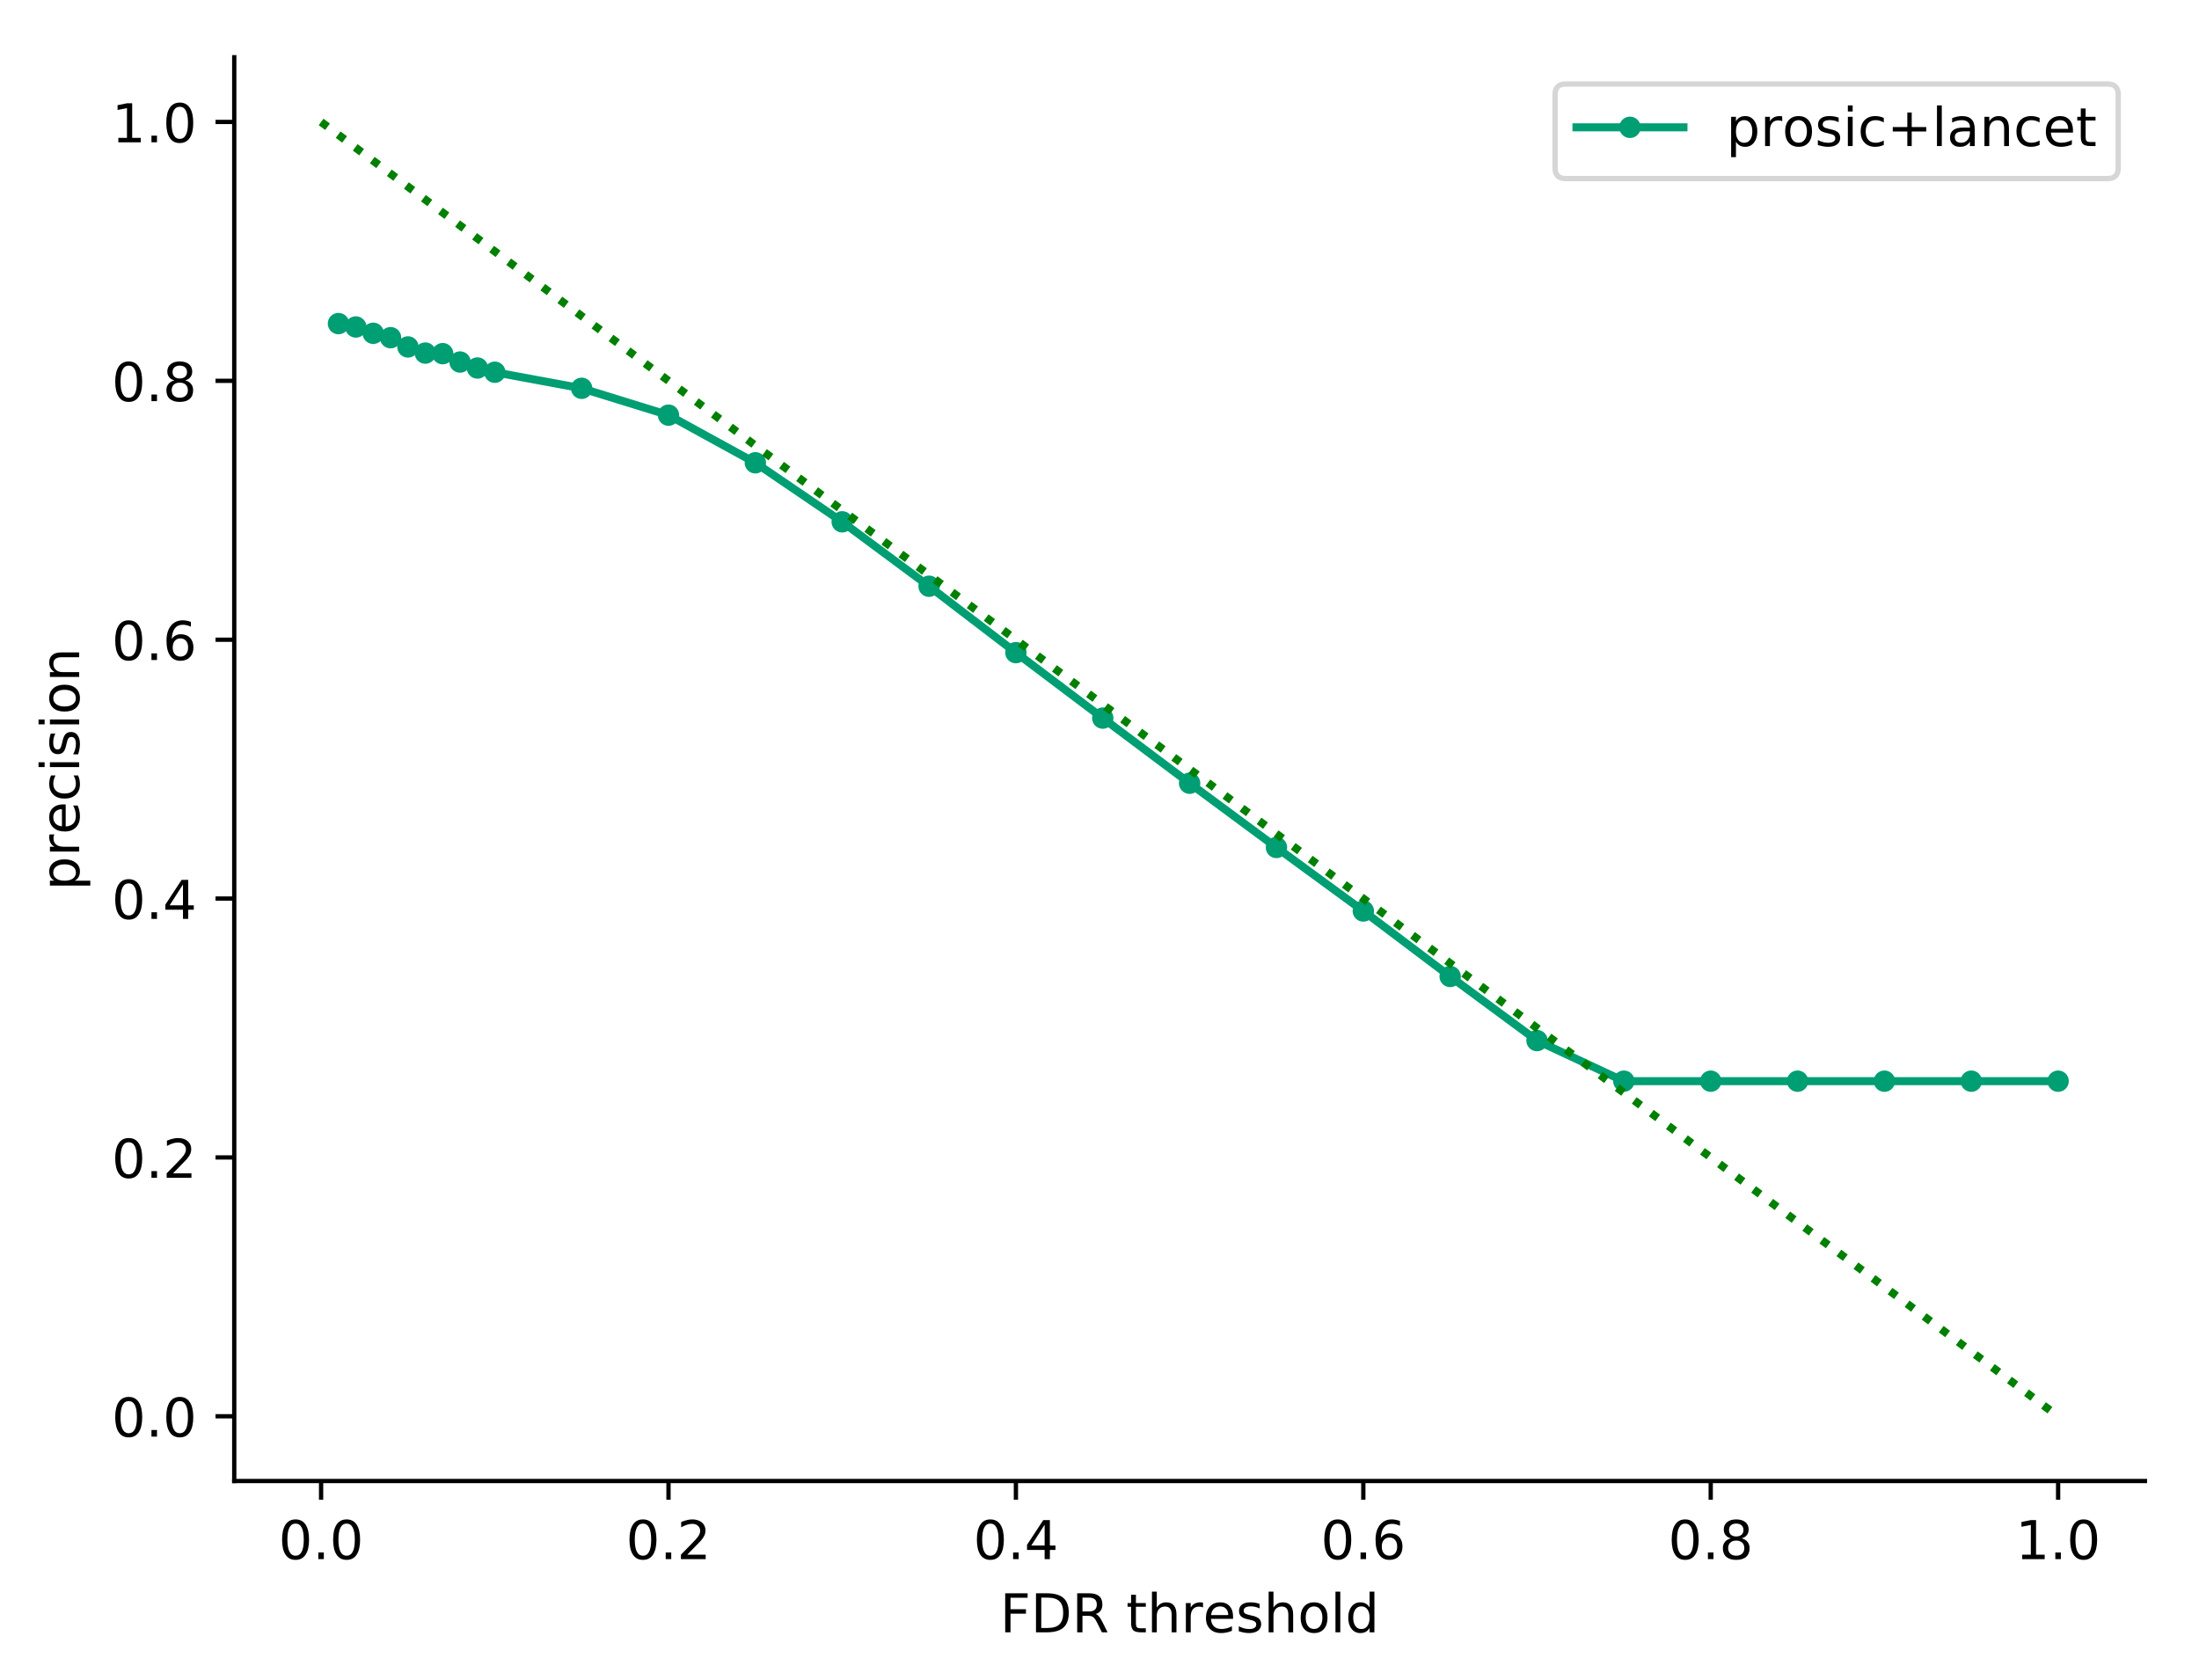
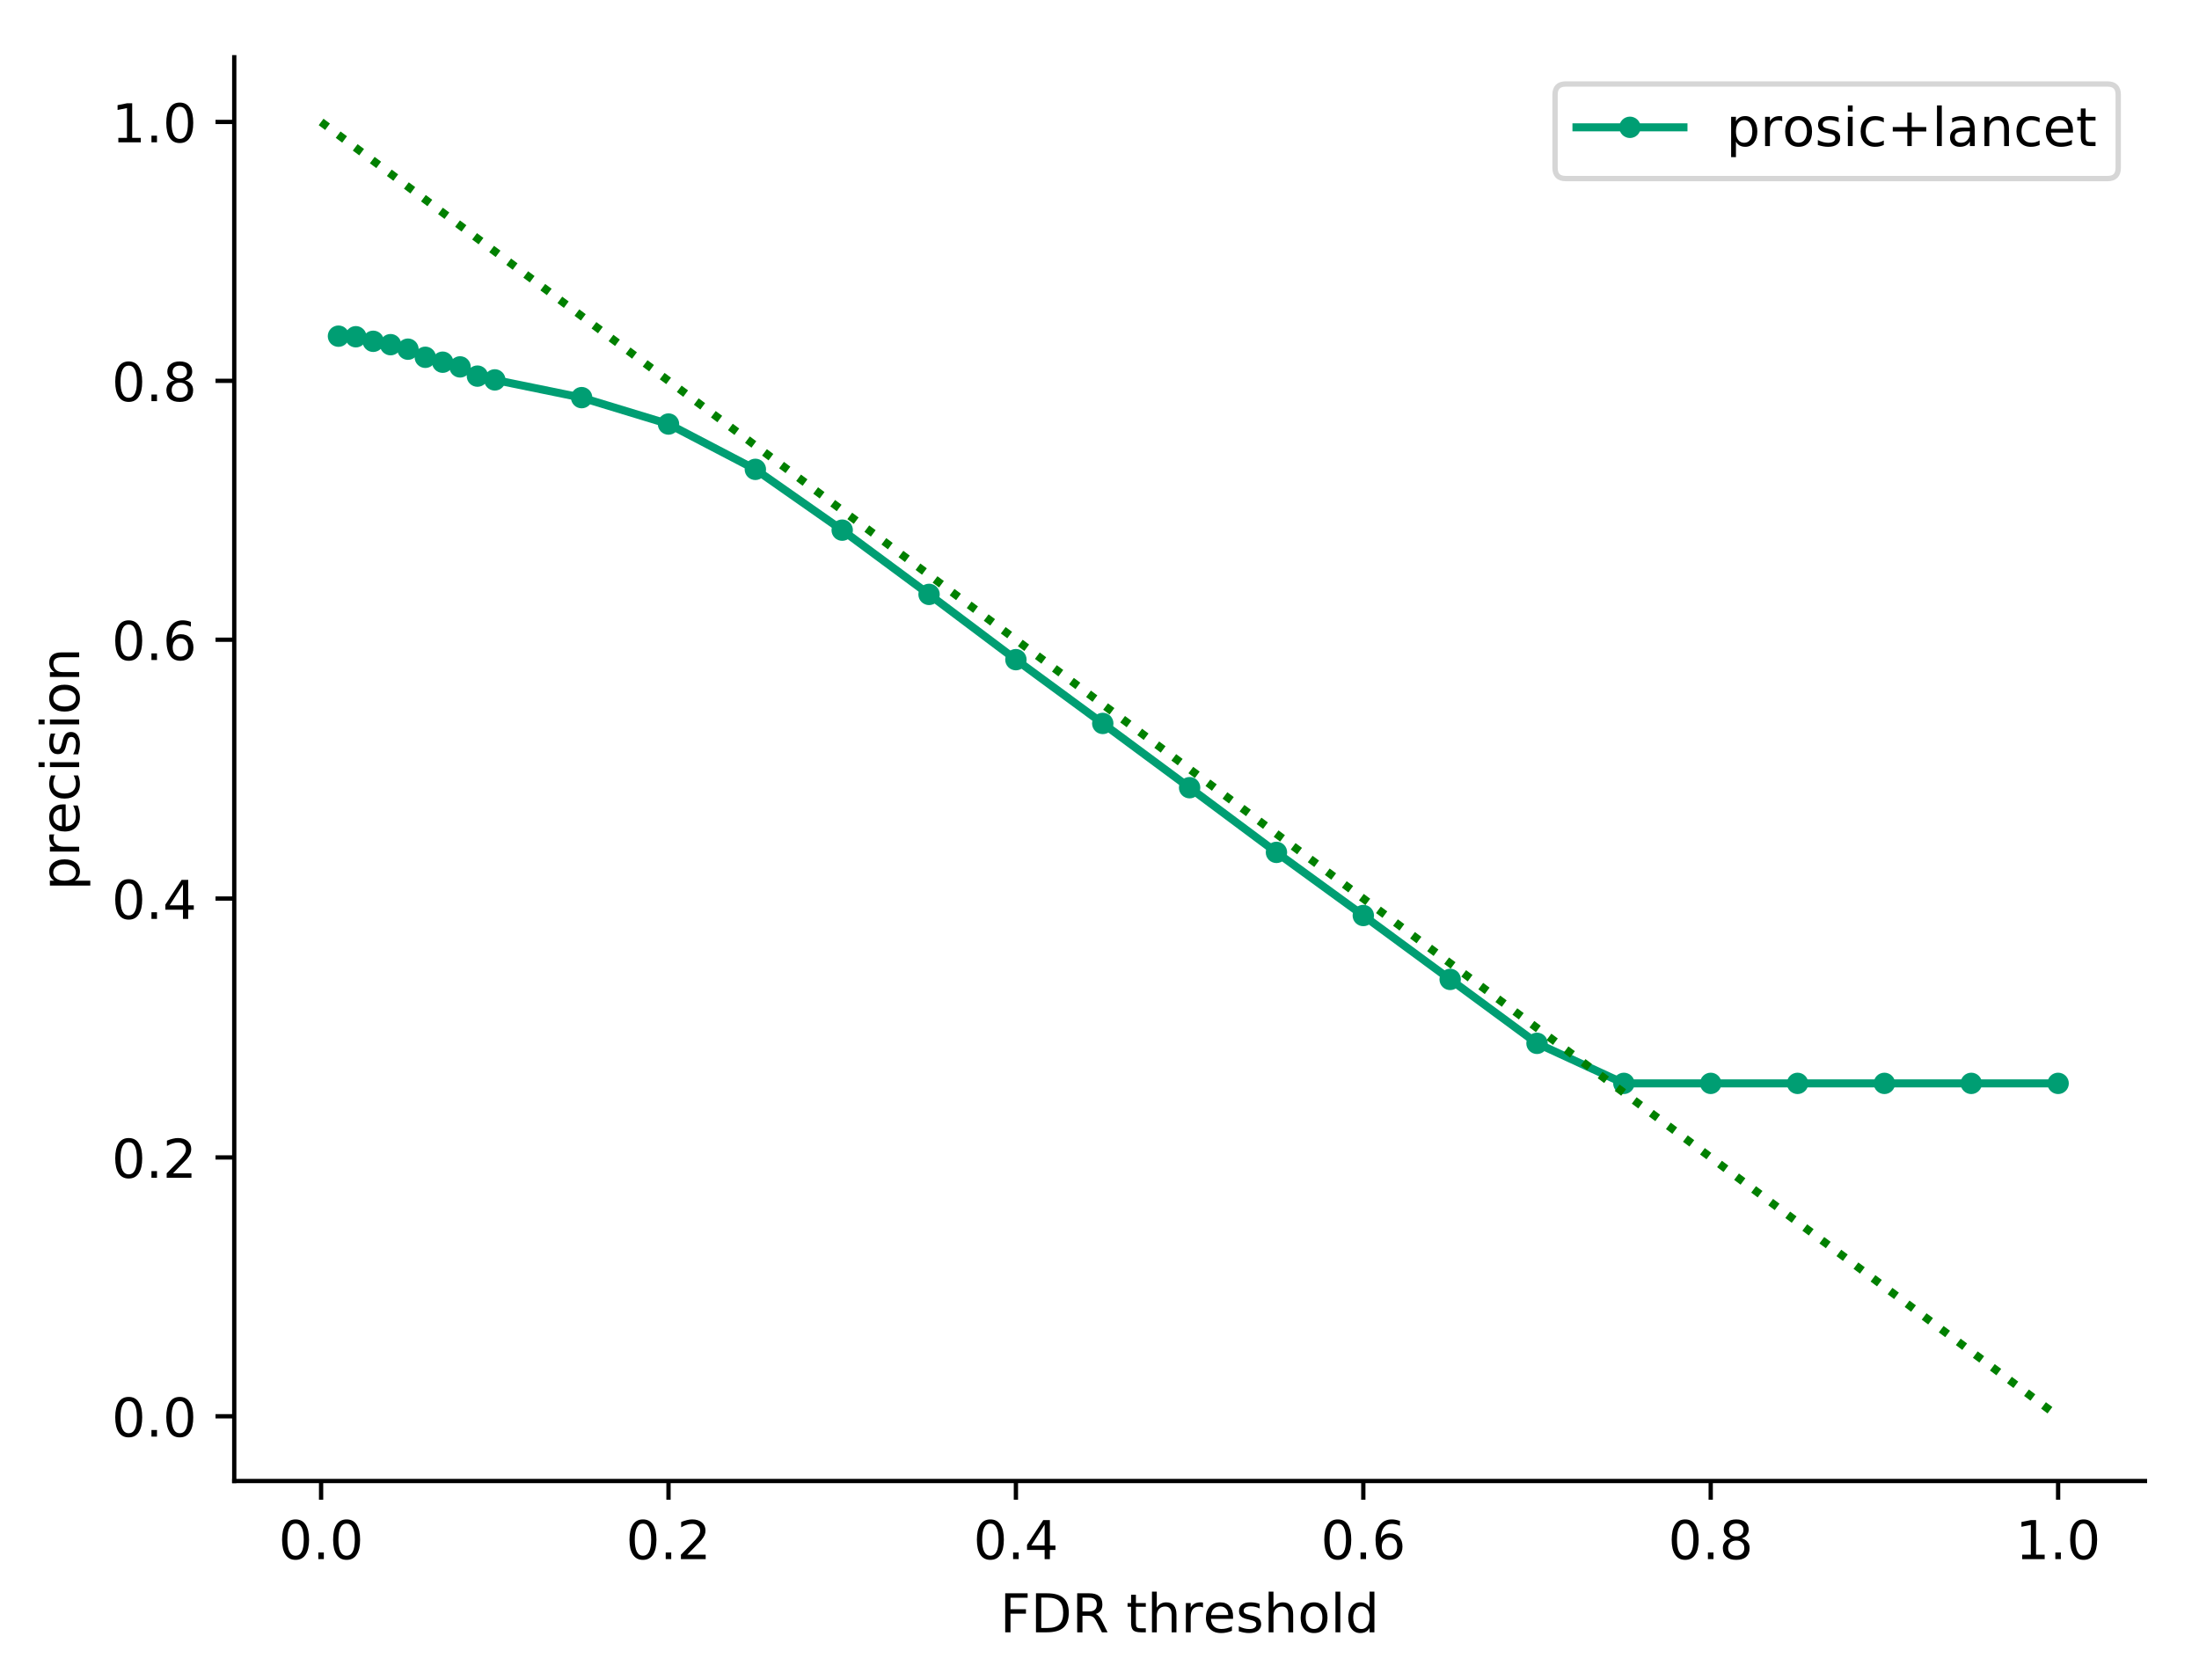
<svg xmlns="http://www.w3.org/2000/svg" xmlns:xlink="http://www.w3.org/1999/xlink" height="314pt" version="1.1" viewBox="0 0 411 314" width="411pt">
  <defs>
    <style type="text/css">
*{stroke-linecap:butt;stroke-linejoin:round;}
  </style>
  </defs>
  <g id="figure_1">
    <g id="patch_1">
      <path d="M 0 314.368  L 411.601 314.368  L 411.601 0  L 0 0  z " style="fill:#ffffff;" />
    </g>
    <g id="axes_1">
      <g id="patch_2">
        <path d="M 43.781 276.812  L 400.901 276.812  L 400.901 10.7  L 43.781 10.7  z " style="fill:#ffffff;" />
      </g>
      <g id="matplotlib.axis_1">
        <g id="xtick_1">
          <g id="line2d_1">
            <defs>
-               <path d="M 0 0  L 0 3.5  " id="md9eed52300" style="stroke:#000000;stroke-width:0.8;" />
-             </defs>
-             <g>
-               <use style="stroke:#000000;stroke-width:0.8;" x="60.014" xlink:href="#md9eed52300" y="276.812" />
+               <path d="M 0 0  L 0 3.5  " id="mc32a77a838" style="stroke:#000000;stroke-width:0.8;" />
+             </defs>
+             <g>
+               <use style="stroke:#000000;stroke-width:0.8;" x="60.014" xlink:href="#mc32a77a838" y="276.812" />
            </g>
          </g>
          <g id="text_1">
            <defs>
              <path d="M 31.781 66.406  Q 24.172 66.406 20.328 58.906  Q 16.5 51.422 16.5 36.375  Q 16.5 21.391 20.328 13.891  Q 24.172 6.391 31.781 6.391  Q 39.453 6.391 43.281 13.891  Q 47.125 21.391 47.125 36.375  Q 47.125 51.422 43.281 58.906  Q 39.453 66.406 31.781 66.406  z M 31.781 74.219  Q 44.047 74.219 50.516 64.516  Q 56.984 54.828 56.984 36.375  Q 56.984 17.969 50.516 8.266  Q 44.047 -1.422 31.781 -1.422  Q 19.531 -1.422 13.062 8.266  Q 6.594 17.969 6.594 36.375  Q 6.594 54.828 13.062 64.516  Q 19.531 74.219 31.781 74.219  z " id="DejaVuSans-30" />
              <path d="M 10.688 12.406  L 21 12.406  L 21 0  L 10.688 0  z " id="DejaVuSans-2e" />
            </defs>
            <g transform="translate(52.06242 291.4104)scale(0.1 -0.1)">
              <use xlink:href="#DejaVuSans-30" />
              <use x="63.623" xlink:href="#DejaVuSans-2e" />
              <use x="95.41" xlink:href="#DejaVuSans-30" />
            </g>
          </g>
        </g>
        <g id="xtick_2">
          <g id="line2d_2">
            <g>
-               <use style="stroke:#000000;stroke-width:0.8;" x="124.945" xlink:href="#md9eed52300" y="276.812" />
+               <use style="stroke:#000000;stroke-width:0.8;" x="124.945" xlink:href="#mc32a77a838" y="276.812" />
            </g>
          </g>
          <g id="text_2">
            <defs>
              <path d="M 19.188 8.297  L 53.609 8.297  L 53.609 0  L 7.328 0  L 7.328 8.297  Q 12.938 14.109 22.625 23.891  Q 32.328 33.688 34.812 36.531  Q 39.547 41.844 41.422 45.531  Q 43.312 49.219 43.312 52.781  Q 43.312 58.594 39.234 62.25  Q 35.156 65.922 28.609 65.922  Q 23.969 65.922 18.812 64.312  Q 13.672 62.703 7.812 59.422  L 7.812 69.391  Q 13.766 71.781 18.938 73  Q 24.125 74.219 28.422 74.219  Q 39.75 74.219 46.484 68.547  Q 53.219 62.891 53.219 53.422  Q 53.219 48.922 51.531 44.891  Q 49.859 40.875 45.406 35.406  Q 44.188 33.984 37.641 27.219  Q 31.109 20.453 19.188 8.297  z " id="DejaVuSans-32" />
            </defs>
            <g transform="translate(116.9933 291.4104)scale(0.1 -0.1)">
              <use xlink:href="#DejaVuSans-30" />
              <use x="63.623" xlink:href="#DejaVuSans-2e" />
              <use x="95.41" xlink:href="#DejaVuSans-32" />
            </g>
          </g>
        </g>
        <g id="xtick_3">
          <g id="line2d_3">
            <g>
-               <use style="stroke:#000000;stroke-width:0.8;" x="189.876" xlink:href="#md9eed52300" y="276.812" />
+               <use style="stroke:#000000;stroke-width:0.8;" x="189.876" xlink:href="#mc32a77a838" y="276.812" />
            </g>
          </g>
          <g id="text_3">
            <defs>
              <path d="M 37.797 64.312  L 12.891 25.391  L 37.797 25.391  z M 35.203 72.906  L 47.609 72.906  L 47.609 25.391  L 58.016 25.391  L 58.016 17.188  L 47.609 17.188  L 47.609 0  L 37.797 0  L 37.797 17.188  L 4.891 17.188  L 4.891 26.703  z " id="DejaVuSans-34" />
            </defs>
            <g transform="translate(181.9242 291.4104)scale(0.1 -0.1)">
              <use xlink:href="#DejaVuSans-30" />
              <use x="63.623" xlink:href="#DejaVuSans-2e" />
              <use x="95.41" xlink:href="#DejaVuSans-34" />
            </g>
          </g>
        </g>
        <g id="xtick_4">
          <g id="line2d_4">
            <g>
-               <use style="stroke:#000000;stroke-width:0.8;" x="254.807" xlink:href="#md9eed52300" y="276.812" />
+               <use style="stroke:#000000;stroke-width:0.8;" x="254.807" xlink:href="#mc32a77a838" y="276.812" />
            </g>
          </g>
          <g id="text_4">
            <defs>
              <path d="M 33.016 40.375  Q 26.375 40.375 22.484 35.828  Q 18.609 31.297 18.609 23.391  Q 18.609 15.531 22.484 10.953  Q 26.375 6.391 33.016 6.391  Q 39.656 6.391 43.531 10.953  Q 47.406 15.531 47.406 23.391  Q 47.406 31.297 43.531 35.828  Q 39.656 40.375 33.016 40.375  z M 52.594 71.297  L 52.594 62.312  Q 48.875 64.062 45.094 64.984  Q 41.312 65.922 37.594 65.922  Q 27.828 65.922 22.672 59.328  Q 17.531 52.734 16.797 39.406  Q 19.672 43.656 24.016 45.922  Q 28.375 48.188 33.594 48.188  Q 44.578 48.188 50.953 41.516  Q 57.328 34.859 57.328 23.391  Q 57.328 12.156 50.688 5.359  Q 44.047 -1.422 33.016 -1.422  Q 20.359 -1.422 13.672 8.266  Q 6.984 17.969 6.984 36.375  Q 6.984 53.656 15.188 63.938  Q 23.391 74.219 37.203 74.219  Q 40.922 74.219 44.703 73.484  Q 48.484 72.75 52.594 71.297  z " id="DejaVuSans-36" />
            </defs>
            <g transform="translate(246.8551 291.4104)scale(0.1 -0.1)">
              <use xlink:href="#DejaVuSans-30" />
              <use x="63.623" xlink:href="#DejaVuSans-2e" />
              <use x="95.41" xlink:href="#DejaVuSans-36" />
            </g>
          </g>
        </g>
        <g id="xtick_5">
          <g id="line2d_5">
            <g>
-               <use style="stroke:#000000;stroke-width:0.8;" x="319.738" xlink:href="#md9eed52300" y="276.812" />
+               <use style="stroke:#000000;stroke-width:0.8;" x="319.738" xlink:href="#mc32a77a838" y="276.812" />
            </g>
          </g>
          <g id="text_5">
            <defs>
              <path d="M 31.781 34.625  Q 24.75 34.625 20.719 30.859  Q 16.703 27.094 16.703 20.516  Q 16.703 13.922 20.719 10.156  Q 24.75 6.391 31.781 6.391  Q 38.812 6.391 42.859 10.172  Q 46.922 13.969 46.922 20.516  Q 46.922 27.094 42.891 30.859  Q 38.875 34.625 31.781 34.625  z M 21.922 38.812  Q 15.578 40.375 12.031 44.719  Q 8.5 49.078 8.5 55.328  Q 8.5 64.062 14.719 69.141  Q 20.953 74.219 31.781 74.219  Q 42.672 74.219 48.875 69.141  Q 55.078 64.062 55.078 55.328  Q 55.078 49.078 51.531 44.719  Q 48 40.375 41.703 38.812  Q 48.828 37.156 52.797 32.312  Q 56.781 27.484 56.781 20.516  Q 56.781 9.906 50.312 4.234  Q 43.844 -1.422 31.781 -1.422  Q 19.734 -1.422 13.25 4.234  Q 6.781 9.906 6.781 20.516  Q 6.781 27.484 10.781 32.312  Q 14.797 37.156 21.922 38.812  z M 18.312 54.391  Q 18.312 48.734 21.844 45.562  Q 25.391 42.391 31.781 42.391  Q 38.141 42.391 41.719 45.562  Q 45.312 48.734 45.312 54.391  Q 45.312 60.062 41.719 63.234  Q 38.141 66.406 31.781 66.406  Q 25.391 66.406 21.844 63.234  Q 18.312 60.062 18.312 54.391  z " id="DejaVuSans-38" />
            </defs>
            <g transform="translate(311.7861 291.4104)scale(0.1 -0.1)">
              <use xlink:href="#DejaVuSans-30" />
              <use x="63.623" xlink:href="#DejaVuSans-2e" />
              <use x="95.41" xlink:href="#DejaVuSans-38" />
            </g>
          </g>
        </g>
        <g id="xtick_6">
          <g id="line2d_6">
            <g>
-               <use style="stroke:#000000;stroke-width:0.8;" x="384.669" xlink:href="#md9eed52300" y="276.812" />
+               <use style="stroke:#000000;stroke-width:0.8;" x="384.669" xlink:href="#mc32a77a838" y="276.812" />
            </g>
          </g>
          <g id="text_6">
            <defs>
              <path d="M 12.406 8.297  L 28.516 8.297  L 28.516 63.922  L 10.984 60.406  L 10.984 69.391  L 28.422 72.906  L 38.281 72.906  L 38.281 8.297  L 54.391 8.297  L 54.391 0  L 12.406 0  z " id="DejaVuSans-31" />
            </defs>
            <g transform="translate(376.717 291.4104)scale(0.1 -0.1)">
              <use xlink:href="#DejaVuSans-31" />
              <use x="63.623" xlink:href="#DejaVuSans-2e" />
              <use x="95.41" xlink:href="#DejaVuSans-30" />
            </g>
          </g>
        </g>
        <g id="text_7">
          <defs>
            <path d="M 9.812 72.906  L 51.703 72.906  L 51.703 64.594  L 19.672 64.594  L 19.672 43.109  L 48.578 43.109  L 48.578 34.812  L 19.672 34.812  L 19.672 0  L 9.812 0  z " id="DejaVuSans-46" />
            <path d="M 19.672 64.797  L 19.672 8.109  L 31.594 8.109  Q 46.688 8.109 53.688 14.938  Q 60.688 21.781 60.688 36.531  Q 60.688 51.172 53.688 57.984  Q 46.688 64.797 31.594 64.797  z M 9.812 72.906  L 30.078 72.906  Q 51.266 72.906 61.172 64.094  Q 71.094 55.281 71.094 36.531  Q 71.094 17.672 61.125 8.828  Q 51.172 0 30.078 0  L 9.812 0  z " id="DejaVuSans-44" />
            <path d="M 44.391 34.188  Q 47.562 33.109 50.562 29.594  Q 53.562 26.078 56.594 19.922  L 66.609 0  L 56 0  L 46.688 18.703  Q 43.062 26.031 39.672 28.422  Q 36.281 30.812 30.422 30.812  L 19.672 30.812  L 19.672 0  L 9.812 0  L 9.812 72.906  L 32.078 72.906  Q 44.578 72.906 50.734 67.672  Q 56.891 62.453 56.891 51.906  Q 56.891 45.016 53.688 40.469  Q 50.484 35.938 44.391 34.188  z M 19.672 64.797  L 19.672 38.922  L 32.078 38.922  Q 39.203 38.922 42.844 42.219  Q 46.484 45.516 46.484 51.906  Q 46.484 58.297 42.844 61.547  Q 39.203 64.797 32.078 64.797  z " id="DejaVuSans-52" />
            <path id="DejaVuSans-20" />
            <path d="M 18.312 70.219  L 18.312 54.688  L 36.812 54.688  L 36.812 47.703  L 18.312 47.703  L 18.312 18.016  Q 18.312 11.328 20.141 9.422  Q 21.969 7.516 27.594 7.516  L 36.812 7.516  L 36.812 0  L 27.594 0  Q 17.188 0 13.234 3.875  Q 9.281 7.766 9.281 18.016  L 9.281 47.703  L 2.688 47.703  L 2.688 54.688  L 9.281 54.688  L 9.281 70.219  z " id="DejaVuSans-74" />
            <path d="M 54.891 33.016  L 54.891 0  L 45.906 0  L 45.906 32.719  Q 45.906 40.484 42.875 44.328  Q 39.844 48.188 33.797 48.188  Q 26.516 48.188 22.312 43.547  Q 18.109 38.922 18.109 30.906  L 18.109 0  L 9.078 0  L 9.078 75.984  L 18.109 75.984  L 18.109 46.188  Q 21.344 51.125 25.703 53.562  Q 30.078 56 35.797 56  Q 45.219 56 50.047 50.172  Q 54.891 44.344 54.891 33.016  z " id="DejaVuSans-68" />
            <path d="M 41.109 46.297  Q 39.594 47.172 37.812 47.578  Q 36.031 48 33.891 48  Q 26.266 48 22.188 43.047  Q 18.109 38.094 18.109 28.812  L 18.109 0  L 9.078 0  L 9.078 54.688  L 18.109 54.688  L 18.109 46.188  Q 20.953 51.172 25.484 53.578  Q 30.031 56 36.531 56  Q 37.453 56 38.578 55.875  Q 39.703 55.766 41.062 55.516  z " id="DejaVuSans-72" />
            <path d="M 56.203 29.594  L 56.203 25.203  L 14.891 25.203  Q 15.484 15.922 20.484 11.062  Q 25.484 6.203 34.422 6.203  Q 39.594 6.203 44.453 7.469  Q 49.312 8.734 54.109 11.281  L 54.109 2.781  Q 49.266 0.734 44.188 -0.344  Q 39.109 -1.422 33.891 -1.422  Q 20.797 -1.422 13.156 6.188  Q 5.516 13.812 5.516 26.812  Q 5.516 40.234 12.766 48.109  Q 20.016 56 32.328 56  Q 43.359 56 49.781 48.891  Q 56.203 41.797 56.203 29.594  z M 47.219 32.234  Q 47.125 39.594 43.094 43.984  Q 39.062 48.391 32.422 48.391  Q 24.906 48.391 20.391 44.141  Q 15.875 39.891 15.188 32.172  z " id="DejaVuSans-65" />
            <path d="M 44.281 53.078  L 44.281 44.578  Q 40.484 46.531 36.375 47.5  Q 32.281 48.484 27.875 48.484  Q 21.188 48.484 17.844 46.438  Q 14.5 44.391 14.5 40.281  Q 14.5 37.156 16.891 35.375  Q 19.281 33.594 26.516 31.984  L 29.594 31.297  Q 39.156 29.25 43.188 25.516  Q 47.219 21.781 47.219 15.094  Q 47.219 7.469 41.188 3.016  Q 35.156 -1.422 24.609 -1.422  Q 20.219 -1.422 15.453 -0.562  Q 10.688 0.297 5.422 2  L 5.422 11.281  Q 10.406 8.688 15.234 7.391  Q 20.062 6.109 24.812 6.109  Q 31.156 6.109 34.562 8.281  Q 37.984 10.453 37.984 14.406  Q 37.984 18.062 35.516 20.016  Q 33.062 21.969 24.703 23.781  L 21.578 24.516  Q 13.234 26.266 9.516 29.906  Q 5.812 33.547 5.812 39.891  Q 5.812 47.609 11.281 51.797  Q 16.75 56 26.812 56  Q 31.781 56 36.172 55.266  Q 40.578 54.547 44.281 53.078  z " id="DejaVuSans-73" />
            <path d="M 30.609 48.391  Q 23.391 48.391 19.188 42.75  Q 14.984 37.109 14.984 27.297  Q 14.984 17.484 19.156 11.844  Q 23.344 6.203 30.609 6.203  Q 37.797 6.203 41.984 11.859  Q 46.188 17.531 46.188 27.297  Q 46.188 37.016 41.984 42.703  Q 37.797 48.391 30.609 48.391  z M 30.609 56  Q 42.328 56 49.016 48.375  Q 55.719 40.766 55.719 27.297  Q 55.719 13.875 49.016 6.219  Q 42.328 -1.422 30.609 -1.422  Q 18.844 -1.422 12.172 6.219  Q 5.516 13.875 5.516 27.297  Q 5.516 40.766 12.172 48.375  Q 18.844 56 30.609 56  z " id="DejaVuSans-6f" />
            <path d="M 9.422 75.984  L 18.406 75.984  L 18.406 0  L 9.422 0  z " id="DejaVuSans-6c" />
            <path d="M 45.406 46.391  L 45.406 75.984  L 54.391 75.984  L 54.391 0  L 45.406 0  L 45.406 8.203  Q 42.578 3.328 38.25 0.953  Q 33.938 -1.422 27.875 -1.422  Q 17.969 -1.422 11.734 6.484  Q 5.516 14.406 5.516 27.297  Q 5.516 40.188 11.734 48.094  Q 17.969 56 27.875 56  Q 33.938 56 38.25 53.625  Q 42.578 51.266 45.406 46.391  z M 14.797 27.297  Q 14.797 17.391 18.875 11.75  Q 22.953 6.109 30.078 6.109  Q 37.203 6.109 41.297 11.75  Q 45.406 17.391 45.406 27.297  Q 45.406 37.203 41.297 42.844  Q 37.203 48.484 30.078 48.484  Q 22.953 48.484 18.875 42.844  Q 14.797 37.203 14.797 27.297  z " id="DejaVuSans-64" />
          </defs>
          <g transform="translate(186.8967 305.0886)scale(0.1 -0.1)">
            <use xlink:href="#DejaVuSans-46" />
            <use x="57.52" xlink:href="#DejaVuSans-44" />
            <use x="134.521" xlink:href="#DejaVuSans-52" />
            <use x="204.004" xlink:href="#DejaVuSans-20" />
            <use x="235.791" xlink:href="#DejaVuSans-74" />
            <use x="275" xlink:href="#DejaVuSans-68" />
            <use x="338.379" xlink:href="#DejaVuSans-72" />
            <use x="379.461" xlink:href="#DejaVuSans-65" />
            <use x="440.984" xlink:href="#DejaVuSans-73" />
            <use x="493.084" xlink:href="#DejaVuSans-68" />
            <use x="556.463" xlink:href="#DejaVuSans-6f" />
            <use x="617.645" xlink:href="#DejaVuSans-6c" />
            <use x="645.428" xlink:href="#DejaVuSans-64" />
          </g>
        </g>
      </g>
      <g id="matplotlib.axis_2">
        <g id="ytick_1">
          <g id="line2d_7">
            <defs>
-               <path d="M 0 0  L -3.5 0  " id="mcfc3562863" style="stroke:#000000;stroke-width:0.8;" />
-             </defs>
-             <g>
-               <use style="stroke:#000000;stroke-width:0.8;" x="43.781" xlink:href="#mcfc3562863" y="264.716" />
+               <path d="M 0 0  L -3.5 0  " id="m0f1246a278" style="stroke:#000000;stroke-width:0.8;" />
+             </defs>
+             <g>
+               <use style="stroke:#000000;stroke-width:0.8;" x="43.781" xlink:href="#m0f1246a278" y="264.716" />
            </g>
          </g>
          <g id="text_8">
            <g transform="translate(20.87813 268.5152)scale(0.1 -0.1)">
              <use xlink:href="#DejaVuSans-30" />
              <use x="63.623" xlink:href="#DejaVuSans-2e" />
              <use x="95.41" xlink:href="#DejaVuSans-30" />
            </g>
          </g>
        </g>
        <g id="ytick_2">
          <g id="line2d_8">
            <g>
-               <use style="stroke:#000000;stroke-width:0.8;" x="43.781" xlink:href="#mcfc3562863" y="216.332" />
+               <use style="stroke:#000000;stroke-width:0.8;" x="43.781" xlink:href="#m0f1246a278" y="216.332" />
            </g>
          </g>
          <g id="text_9">
            <g transform="translate(20.87813 220.1312)scale(0.1 -0.1)">
              <use xlink:href="#DejaVuSans-30" />
              <use x="63.623" xlink:href="#DejaVuSans-2e" />
              <use x="95.41" xlink:href="#DejaVuSans-32" />
            </g>
          </g>
        </g>
        <g id="ytick_3">
          <g id="line2d_9">
            <g>
-               <use style="stroke:#000000;stroke-width:0.8;" x="43.781" xlink:href="#mcfc3562863" y="167.948" />
+               <use style="stroke:#000000;stroke-width:0.8;" x="43.781" xlink:href="#m0f1246a278" y="167.948" />
            </g>
          </g>
          <g id="text_10">
            <g transform="translate(20.87813 171.7472)scale(0.1 -0.1)">
              <use xlink:href="#DejaVuSans-30" />
              <use x="63.623" xlink:href="#DejaVuSans-2e" />
              <use x="95.41" xlink:href="#DejaVuSans-34" />
            </g>
          </g>
        </g>
        <g id="ytick_4">
          <g id="line2d_10">
            <g>
-               <use style="stroke:#000000;stroke-width:0.8;" x="43.781" xlink:href="#mcfc3562863" y="119.564" />
+               <use style="stroke:#000000;stroke-width:0.8;" x="43.781" xlink:href="#m0f1246a278" y="119.564" />
            </g>
          </g>
          <g id="text_11">
            <g transform="translate(20.87813 123.3632)scale(0.1 -0.1)">
              <use xlink:href="#DejaVuSans-30" />
              <use x="63.623" xlink:href="#DejaVuSans-2e" />
              <use x="95.41" xlink:href="#DejaVuSans-36" />
            </g>
          </g>
        </g>
        <g id="ytick_5">
          <g id="line2d_11">
            <g>
-               <use style="stroke:#000000;stroke-width:0.8;" x="43.781" xlink:href="#mcfc3562863" y="71.18" />
+               <use style="stroke:#000000;stroke-width:0.8;" x="43.781" xlink:href="#m0f1246a278" y="71.18" />
            </g>
          </g>
          <g id="text_12">
            <g transform="translate(20.87813 74.97922)scale(0.1 -0.1)">
              <use xlink:href="#DejaVuSans-30" />
              <use x="63.623" xlink:href="#DejaVuSans-2e" />
              <use x="95.41" xlink:href="#DejaVuSans-38" />
            </g>
          </g>
        </g>
        <g id="ytick_6">
          <g id="line2d_12">
            <g>
-               <use style="stroke:#000000;stroke-width:0.8;" x="43.781" xlink:href="#mcfc3562863" y="22.796" />
+               <use style="stroke:#000000;stroke-width:0.8;" x="43.781" xlink:href="#m0f1246a278" y="22.796" />
            </g>
          </g>
          <g id="text_13">
            <g transform="translate(20.87813 26.59522)scale(0.1 -0.1)">
              <use xlink:href="#DejaVuSans-31" />
              <use x="63.623" xlink:href="#DejaVuSans-2e" />
              <use x="95.41" xlink:href="#DejaVuSans-30" />
            </g>
          </g>
        </g>
        <g id="text_14">
          <defs>
            <path d="M 18.109 8.203  L 18.109 -20.797  L 9.078 -20.797  L 9.078 54.688  L 18.109 54.688  L 18.109 46.391  Q 20.953 51.266 25.266 53.625  Q 29.594 56 35.594 56  Q 45.562 56 51.781 48.094  Q 58.016 40.188 58.016 27.297  Q 58.016 14.406 51.781 6.484  Q 45.562 -1.422 35.594 -1.422  Q 29.594 -1.422 25.266 0.953  Q 20.953 3.328 18.109 8.203  z M 48.688 27.297  Q 48.688 37.203 44.609 42.844  Q 40.531 48.484 33.406 48.484  Q 26.266 48.484 22.188 42.844  Q 18.109 37.203 18.109 27.297  Q 18.109 17.391 22.188 11.75  Q 26.266 6.109 33.406 6.109  Q 40.531 6.109 44.609 11.75  Q 48.688 17.391 48.688 27.297  z " id="DejaVuSans-70" />
            <path d="M 48.781 52.594  L 48.781 44.188  Q 44.969 46.297 41.141 47.344  Q 37.312 48.391 33.406 48.391  Q 24.656 48.391 19.812 42.844  Q 14.984 37.312 14.984 27.297  Q 14.984 17.281 19.812 11.734  Q 24.656 6.203 33.406 6.203  Q 37.312 6.203 41.141 7.25  Q 44.969 8.297 48.781 10.406  L 48.781 2.094  Q 45.016 0.344 40.984 -0.531  Q 36.969 -1.422 32.422 -1.422  Q 20.062 -1.422 12.781 6.344  Q 5.516 14.109 5.516 27.297  Q 5.516 40.672 12.859 48.328  Q 20.219 56 33.016 56  Q 37.156 56 41.109 55.141  Q 45.062 54.297 48.781 52.594  z " id="DejaVuSans-63" />
            <path d="M 9.422 54.688  L 18.406 54.688  L 18.406 0  L 9.422 0  z M 9.422 75.984  L 18.406 75.984  L 18.406 64.594  L 9.422 64.594  z " id="DejaVuSans-69" />
            <path d="M 54.891 33.016  L 54.891 0  L 45.906 0  L 45.906 32.719  Q 45.906 40.484 42.875 44.328  Q 39.844 48.188 33.797 48.188  Q 26.516 48.188 22.312 43.547  Q 18.109 38.922 18.109 30.906  L 18.109 0  L 9.078 0  L 9.078 54.688  L 18.109 54.688  L 18.109 46.188  Q 21.344 51.125 25.703 53.562  Q 30.078 56 35.797 56  Q 45.219 56 50.047 50.172  Q 54.891 44.344 54.891 33.016  z " id="DejaVuSans-6e" />
          </defs>
          <g transform="translate(14.79844 166.4208)rotate(-90)scale(0.1 -0.1)">
            <use xlink:href="#DejaVuSans-70" />
            <use x="63.477" xlink:href="#DejaVuSans-72" />
            <use x="104.559" xlink:href="#DejaVuSans-65" />
            <use x="166.082" xlink:href="#DejaVuSans-63" />
            <use x="221.062" xlink:href="#DejaVuSans-69" />
            <use x="248.846" xlink:href="#DejaVuSans-73" />
            <use x="300.945" xlink:href="#DejaVuSans-69" />
            <use x="328.729" xlink:href="#DejaVuSans-6f" />
            <use x="389.91" xlink:href="#DejaVuSans-6e" />
          </g>
        </g>
      </g>
      <g id="line2d_13">
-         <path clip-path="url(#p1b521d4335)" d="M 63.261 60.482  L 66.507 61.114  L 69.754 62.293  L 73 63.116  L 76.247 64.846  L 79.493 65.996  L 82.74 66.103  L 85.986 67.668  L 89.233 68.785  L 92.479 69.573  L 108.712 72.577  L 124.945 77.593  L 141.178 86.499  L 157.41 97.533  L 173.643 109.572  L 189.876 121.983  L 206.109 134.217  L 222.341 146.388  L 238.574 158.397  L 254.807 170.269  L 271.039 182.508  L 287.272 194.491  L 303.505 202.08  L 319.738 202.08  L 335.97 202.08  L 352.203 202.08  L 368.436 202.08  L 384.669 202.08  " style="fill:none;stroke:#009e73;stroke-linecap:square;stroke-width:1.5;" />
+         <path clip-path="url(#pcf6d44d43f)" d="M 63.261 62.834  L 66.507 62.94  L 69.754 63.791  L 73 64.422  L 76.247 65.263  L 79.493 66.781  L 82.74 67.698  L 85.986 68.577  L 89.233 70.3  L 92.479 71.006  L 108.712 74.32  L 124.945 79.256  L 141.178 87.727  L 157.41 99.089  L 173.643 111.097  L 189.876 123.294  L 206.109 135.216  L 222.341 147.225  L 238.574 159.317  L 254.807 171.117  L 271.039 183.058  L 287.272 195.008  L 303.505 202.491  L 319.738 202.491  L 335.97 202.491  L 352.203 202.491  L 368.436 202.491  L 384.669 202.491  " style="fill:none;stroke:#009e73;stroke-linecap:square;stroke-width:1.5;" />
        <defs>
-           <path d="M 0 1.5  C 0.398 1.5 0.779 1.342 1.061 1.061  C 1.342 0.779 1.5 0.398 1.5 0  C 1.5 -0.398 1.342 -0.779 1.061 -1.061  C 0.779 -1.342 0.398 -1.5 0 -1.5  C -0.398 -1.5 -0.779 -1.342 -1.061 -1.061  C -1.342 -0.779 -1.5 -0.398 -1.5 0  C -1.5 0.398 -1.342 0.779 -1.061 1.061  C -0.779 1.342 -0.398 1.5 0 1.5  z " id="m689d2965aa" style="stroke:#009e73;" />
+           <path d="M 0 1.5  C 0.398 1.5 0.779 1.342 1.061 1.061  C 1.342 0.779 1.5 0.398 1.5 0  C 1.5 -0.398 1.342 -0.779 1.061 -1.061  C 0.779 -1.342 0.398 -1.5 0 -1.5  C -0.398 -1.5 -0.779 -1.342 -1.061 -1.061  C -1.342 -0.779 -1.5 -0.398 -1.5 0  C -1.5 0.398 -1.342 0.779 -1.061 1.061  C -0.779 1.342 -0.398 1.5 0 1.5  z " id="m844ec81f91" style="stroke:#009e73;" />
        </defs>
-         <g clip-path="url(#p1b521d4335)">
-           <use style="fill:#009e73;stroke:#009e73;" x="63.261" xlink:href="#m689d2965aa" y="60.482" />
-           <use style="fill:#009e73;stroke:#009e73;" x="66.507" xlink:href="#m689d2965aa" y="61.114" />
-           <use style="fill:#009e73;stroke:#009e73;" x="69.754" xlink:href="#m689d2965aa" y="62.293" />
-           <use style="fill:#009e73;stroke:#009e73;" x="73" xlink:href="#m689d2965aa" y="63.116" />
-           <use style="fill:#009e73;stroke:#009e73;" x="76.247" xlink:href="#m689d2965aa" y="64.846" />
-           <use style="fill:#009e73;stroke:#009e73;" x="79.493" xlink:href="#m689d2965aa" y="65.996" />
-           <use style="fill:#009e73;stroke:#009e73;" x="82.74" xlink:href="#m689d2965aa" y="66.103" />
-           <use style="fill:#009e73;stroke:#009e73;" x="85.986" xlink:href="#m689d2965aa" y="67.668" />
-           <use style="fill:#009e73;stroke:#009e73;" x="89.233" xlink:href="#m689d2965aa" y="68.785" />
-           <use style="fill:#009e73;stroke:#009e73;" x="92.479" xlink:href="#m689d2965aa" y="69.573" />
-           <use style="fill:#009e73;stroke:#009e73;" x="108.712" xlink:href="#m689d2965aa" y="72.577" />
-           <use style="fill:#009e73;stroke:#009e73;" x="124.945" xlink:href="#m689d2965aa" y="77.593" />
-           <use style="fill:#009e73;stroke:#009e73;" x="141.178" xlink:href="#m689d2965aa" y="86.499" />
-           <use style="fill:#009e73;stroke:#009e73;" x="157.41" xlink:href="#m689d2965aa" y="97.533" />
-           <use style="fill:#009e73;stroke:#009e73;" x="173.643" xlink:href="#m689d2965aa" y="109.572" />
-           <use style="fill:#009e73;stroke:#009e73;" x="189.876" xlink:href="#m689d2965aa" y="121.983" />
-           <use style="fill:#009e73;stroke:#009e73;" x="206.109" xlink:href="#m689d2965aa" y="134.217" />
-           <use style="fill:#009e73;stroke:#009e73;" x="222.341" xlink:href="#m689d2965aa" y="146.388" />
-           <use style="fill:#009e73;stroke:#009e73;" x="238.574" xlink:href="#m689d2965aa" y="158.397" />
-           <use style="fill:#009e73;stroke:#009e73;" x="254.807" xlink:href="#m689d2965aa" y="170.269" />
-           <use style="fill:#009e73;stroke:#009e73;" x="271.039" xlink:href="#m689d2965aa" y="182.508" />
-           <use style="fill:#009e73;stroke:#009e73;" x="287.272" xlink:href="#m689d2965aa" y="194.491" />
-           <use style="fill:#009e73;stroke:#009e73;" x="303.505" xlink:href="#m689d2965aa" y="202.08" />
-           <use style="fill:#009e73;stroke:#009e73;" x="319.738" xlink:href="#m689d2965aa" y="202.08" />
-           <use style="fill:#009e73;stroke:#009e73;" x="335.97" xlink:href="#m689d2965aa" y="202.08" />
-           <use style="fill:#009e73;stroke:#009e73;" x="352.203" xlink:href="#m689d2965aa" y="202.08" />
-           <use style="fill:#009e73;stroke:#009e73;" x="368.436" xlink:href="#m689d2965aa" y="202.08" />
-           <use style="fill:#009e73;stroke:#009e73;" x="384.669" xlink:href="#m689d2965aa" y="202.08" />
+         <g clip-path="url(#pcf6d44d43f)">
+           <use style="fill:#009e73;stroke:#009e73;" x="63.261" xlink:href="#m844ec81f91" y="62.834" />
+           <use style="fill:#009e73;stroke:#009e73;" x="66.507" xlink:href="#m844ec81f91" y="62.94" />
+           <use style="fill:#009e73;stroke:#009e73;" x="69.754" xlink:href="#m844ec81f91" y="63.791" />
+           <use style="fill:#009e73;stroke:#009e73;" x="73" xlink:href="#m844ec81f91" y="64.422" />
+           <use style="fill:#009e73;stroke:#009e73;" x="76.247" xlink:href="#m844ec81f91" y="65.263" />
+           <use style="fill:#009e73;stroke:#009e73;" x="79.493" xlink:href="#m844ec81f91" y="66.781" />
+           <use style="fill:#009e73;stroke:#009e73;" x="82.74" xlink:href="#m844ec81f91" y="67.698" />
+           <use style="fill:#009e73;stroke:#009e73;" x="85.986" xlink:href="#m844ec81f91" y="68.577" />
+           <use style="fill:#009e73;stroke:#009e73;" x="89.233" xlink:href="#m844ec81f91" y="70.3" />
+           <use style="fill:#009e73;stroke:#009e73;" x="92.479" xlink:href="#m844ec81f91" y="71.006" />
+           <use style="fill:#009e73;stroke:#009e73;" x="108.712" xlink:href="#m844ec81f91" y="74.32" />
+           <use style="fill:#009e73;stroke:#009e73;" x="124.945" xlink:href="#m844ec81f91" y="79.256" />
+           <use style="fill:#009e73;stroke:#009e73;" x="141.178" xlink:href="#m844ec81f91" y="87.727" />
+           <use style="fill:#009e73;stroke:#009e73;" x="157.41" xlink:href="#m844ec81f91" y="99.089" />
+           <use style="fill:#009e73;stroke:#009e73;" x="173.643" xlink:href="#m844ec81f91" y="111.097" />
+           <use style="fill:#009e73;stroke:#009e73;" x="189.876" xlink:href="#m844ec81f91" y="123.294" />
+           <use style="fill:#009e73;stroke:#009e73;" x="206.109" xlink:href="#m844ec81f91" y="135.216" />
+           <use style="fill:#009e73;stroke:#009e73;" x="222.341" xlink:href="#m844ec81f91" y="147.225" />
+           <use style="fill:#009e73;stroke:#009e73;" x="238.574" xlink:href="#m844ec81f91" y="159.317" />
+           <use style="fill:#009e73;stroke:#009e73;" x="254.807" xlink:href="#m844ec81f91" y="171.117" />
+           <use style="fill:#009e73;stroke:#009e73;" x="271.039" xlink:href="#m844ec81f91" y="183.058" />
+           <use style="fill:#009e73;stroke:#009e73;" x="287.272" xlink:href="#m844ec81f91" y="195.008" />
+           <use style="fill:#009e73;stroke:#009e73;" x="303.505" xlink:href="#m844ec81f91" y="202.491" />
+           <use style="fill:#009e73;stroke:#009e73;" x="319.738" xlink:href="#m844ec81f91" y="202.491" />
+           <use style="fill:#009e73;stroke:#009e73;" x="335.97" xlink:href="#m844ec81f91" y="202.491" />
+           <use style="fill:#009e73;stroke:#009e73;" x="352.203" xlink:href="#m844ec81f91" y="202.491" />
+           <use style="fill:#009e73;stroke:#009e73;" x="368.436" xlink:href="#m844ec81f91" y="202.491" />
+           <use style="fill:#009e73;stroke:#009e73;" x="384.669" xlink:href="#m844ec81f91" y="202.491" />
        </g>
      </g>
      <g id="line2d_14">
-         <path clip-path="url(#p1b521d4335)" d="M 60.014 22.796  L 384.669 264.716  " style="fill:none;stroke:#008000;stroke-dasharray:1.5,2.475;stroke-dashoffset:0;stroke-width:1.5;" />
+         <path clip-path="url(#pcf6d44d43f)" d="M 60.014 22.796  L 384.669 264.716  " style="fill:none;stroke:#008000;stroke-dasharray:1.5,2.475;stroke-dashoffset:0;stroke-width:1.5;" />
      </g>
      <g id="patch_3">
        <path d="M 43.781 276.812  L 43.781 10.7  " style="fill:none;stroke:#000000;stroke-linecap:square;stroke-linejoin:miter;stroke-width:0.8;" />
      </g>
      <g id="patch_4">
        <path d="M 43.781 276.812  L 400.901 276.812  " style="fill:none;stroke:#000000;stroke-linecap:square;stroke-linejoin:miter;stroke-width:0.8;" />
      </g>
      <g id="legend_1">
        <g id="patch_5">
          <path d="M 292.645 33.378  L 393.901 33.378  Q 395.901 33.378 395.901 31.378  L 395.901 17.7  Q 395.901 15.7 393.901 15.7  L 292.645 15.7  Q 290.645 15.7 290.645 17.7  L 290.645 31.378  Q 290.645 33.378 292.645 33.378  z " style="fill:#ffffff;opacity:0.8;stroke:#cccccc;stroke-linejoin:miter;" />
        </g>
        <g id="line2d_15">
          <path d="M 294.645 23.798  L 314.645 23.798  " style="fill:none;stroke:#009e73;stroke-linecap:square;stroke-width:1.5;" />
        </g>
        <g id="line2d_16">
          <g>
-             <use style="fill:#009e73;stroke:#009e73;" x="304.645" xlink:href="#m689d2965aa" y="23.798" />
+             <use style="fill:#009e73;stroke:#009e73;" x="304.645" xlink:href="#m844ec81f91" y="23.798" />
          </g>
        </g>
        <g id="text_15">
          <defs>
            <path d="M 46 62.703  L 46 35.5  L 73.188 35.5  L 73.188 27.203  L 46 27.203  L 46 0  L 37.797 0  L 37.797 27.203  L 10.594 27.203  L 10.594 35.5  L 37.797 35.5  L 37.797 62.703  z " id="DejaVuSans-2b" />
            <path d="M 34.281 27.484  Q 23.391 27.484 19.188 25  Q 14.984 22.516 14.984 16.5  Q 14.984 11.719 18.141 8.906  Q 21.297 6.109 26.703 6.109  Q 34.188 6.109 38.703 11.406  Q 43.219 16.703 43.219 25.484  L 43.219 27.484  z M 52.203 31.203  L 52.203 0  L 43.219 0  L 43.219 8.297  Q 40.141 3.328 35.547 0.953  Q 30.953 -1.422 24.312 -1.422  Q 15.922 -1.422 10.953 3.297  Q 6 8.016 6 15.922  Q 6 25.141 12.172 29.828  Q 18.359 34.516 30.609 34.516  L 43.219 34.516  L 43.219 35.406  Q 43.219 41.609 39.141 45  Q 35.062 48.391 27.688 48.391  Q 23 48.391 18.547 47.266  Q 14.109 46.141 10.016 43.891  L 10.016 52.203  Q 14.938 54.109 19.578 55.047  Q 24.219 56 28.609 56  Q 40.484 56 46.344 49.844  Q 52.203 43.703 52.203 31.203  z " id="DejaVuSans-61" />
          </defs>
          <g transform="translate(322.645 27.29844)scale(0.1 -0.1)">
            <use xlink:href="#DejaVuSans-70" />
            <use x="63.477" xlink:href="#DejaVuSans-72" />
            <use x="104.559" xlink:href="#DejaVuSans-6f" />
            <use x="165.74" xlink:href="#DejaVuSans-73" />
            <use x="217.84" xlink:href="#DejaVuSans-69" />
            <use x="245.623" xlink:href="#DejaVuSans-63" />
            <use x="300.604" xlink:href="#DejaVuSans-2b" />
            <use x="384.393" xlink:href="#DejaVuSans-6c" />
            <use x="412.176" xlink:href="#DejaVuSans-61" />
            <use x="473.455" xlink:href="#DejaVuSans-6e" />
            <use x="536.834" xlink:href="#DejaVuSans-63" />
            <use x="591.814" xlink:href="#DejaVuSans-65" />
            <use x="653.338" xlink:href="#DejaVuSans-74" />
          </g>
        </g>
      </g>
    </g>
  </g>
  <defs>
-     <clipPath id="p1b521d4335">
+     <clipPath id="pcf6d44d43f">
      <rect height="266.112" width="357.12" x="43.781" y="10.7" />
    </clipPath>
  </defs>
</svg>
